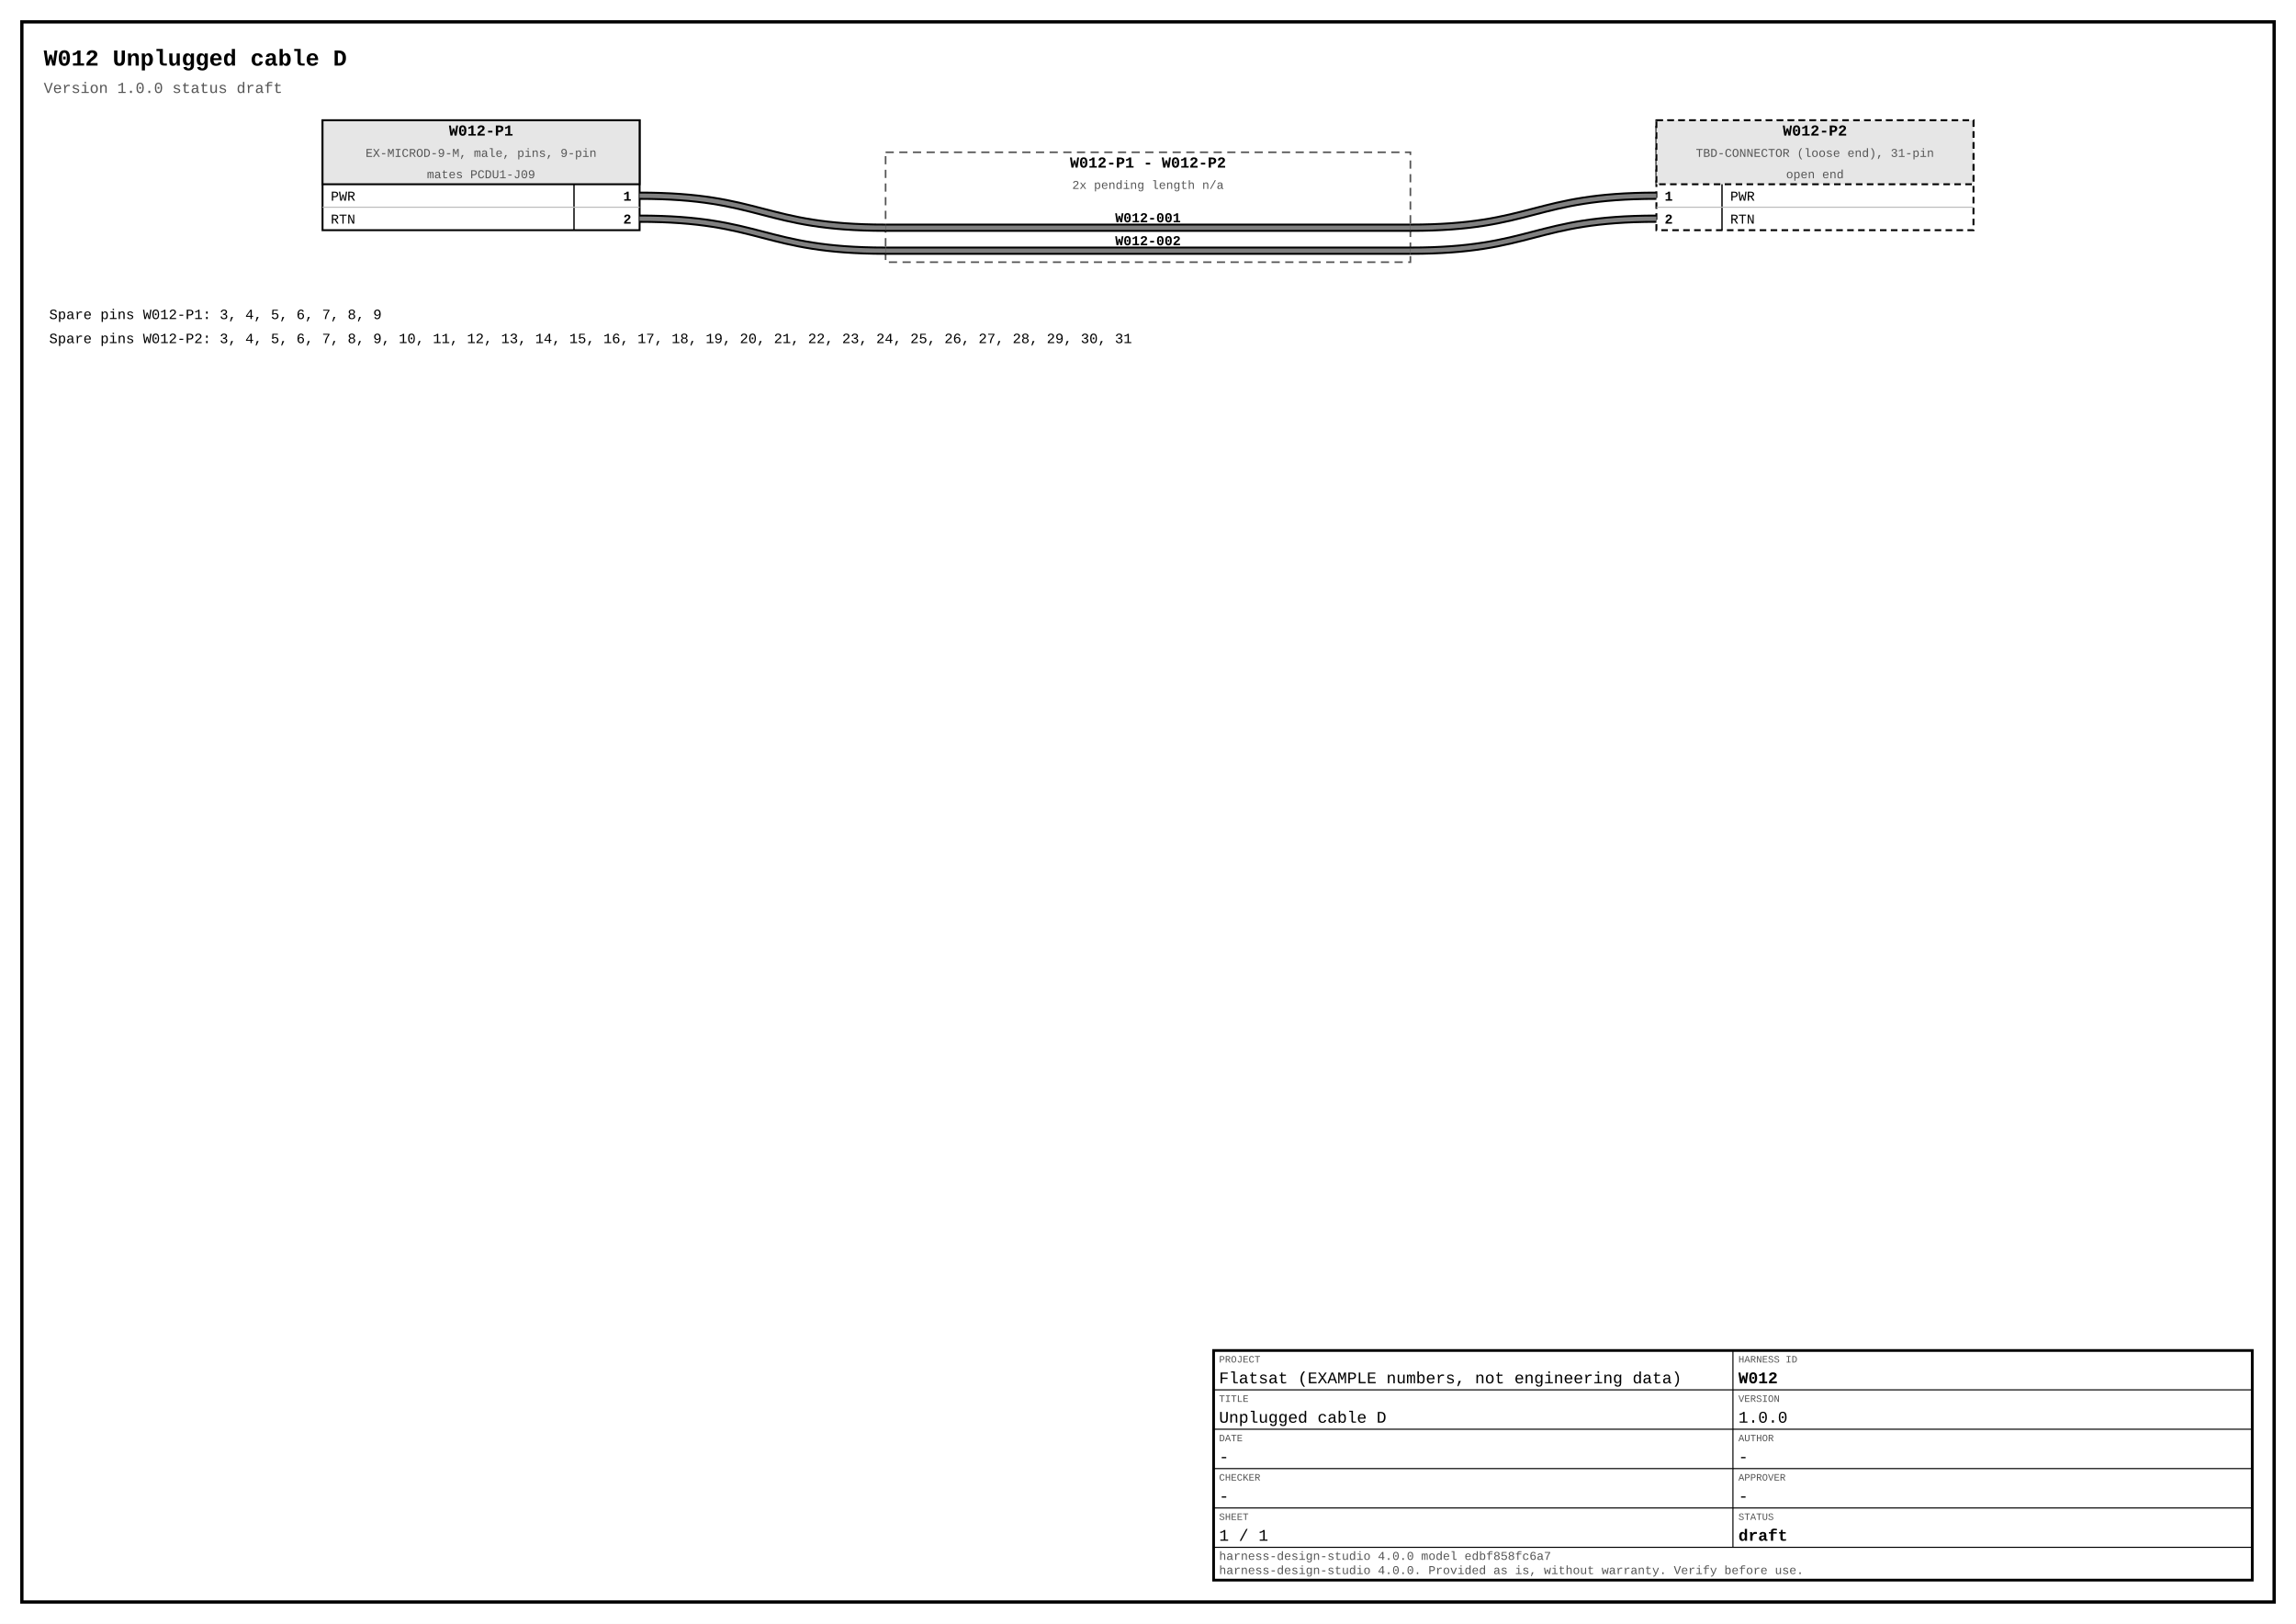
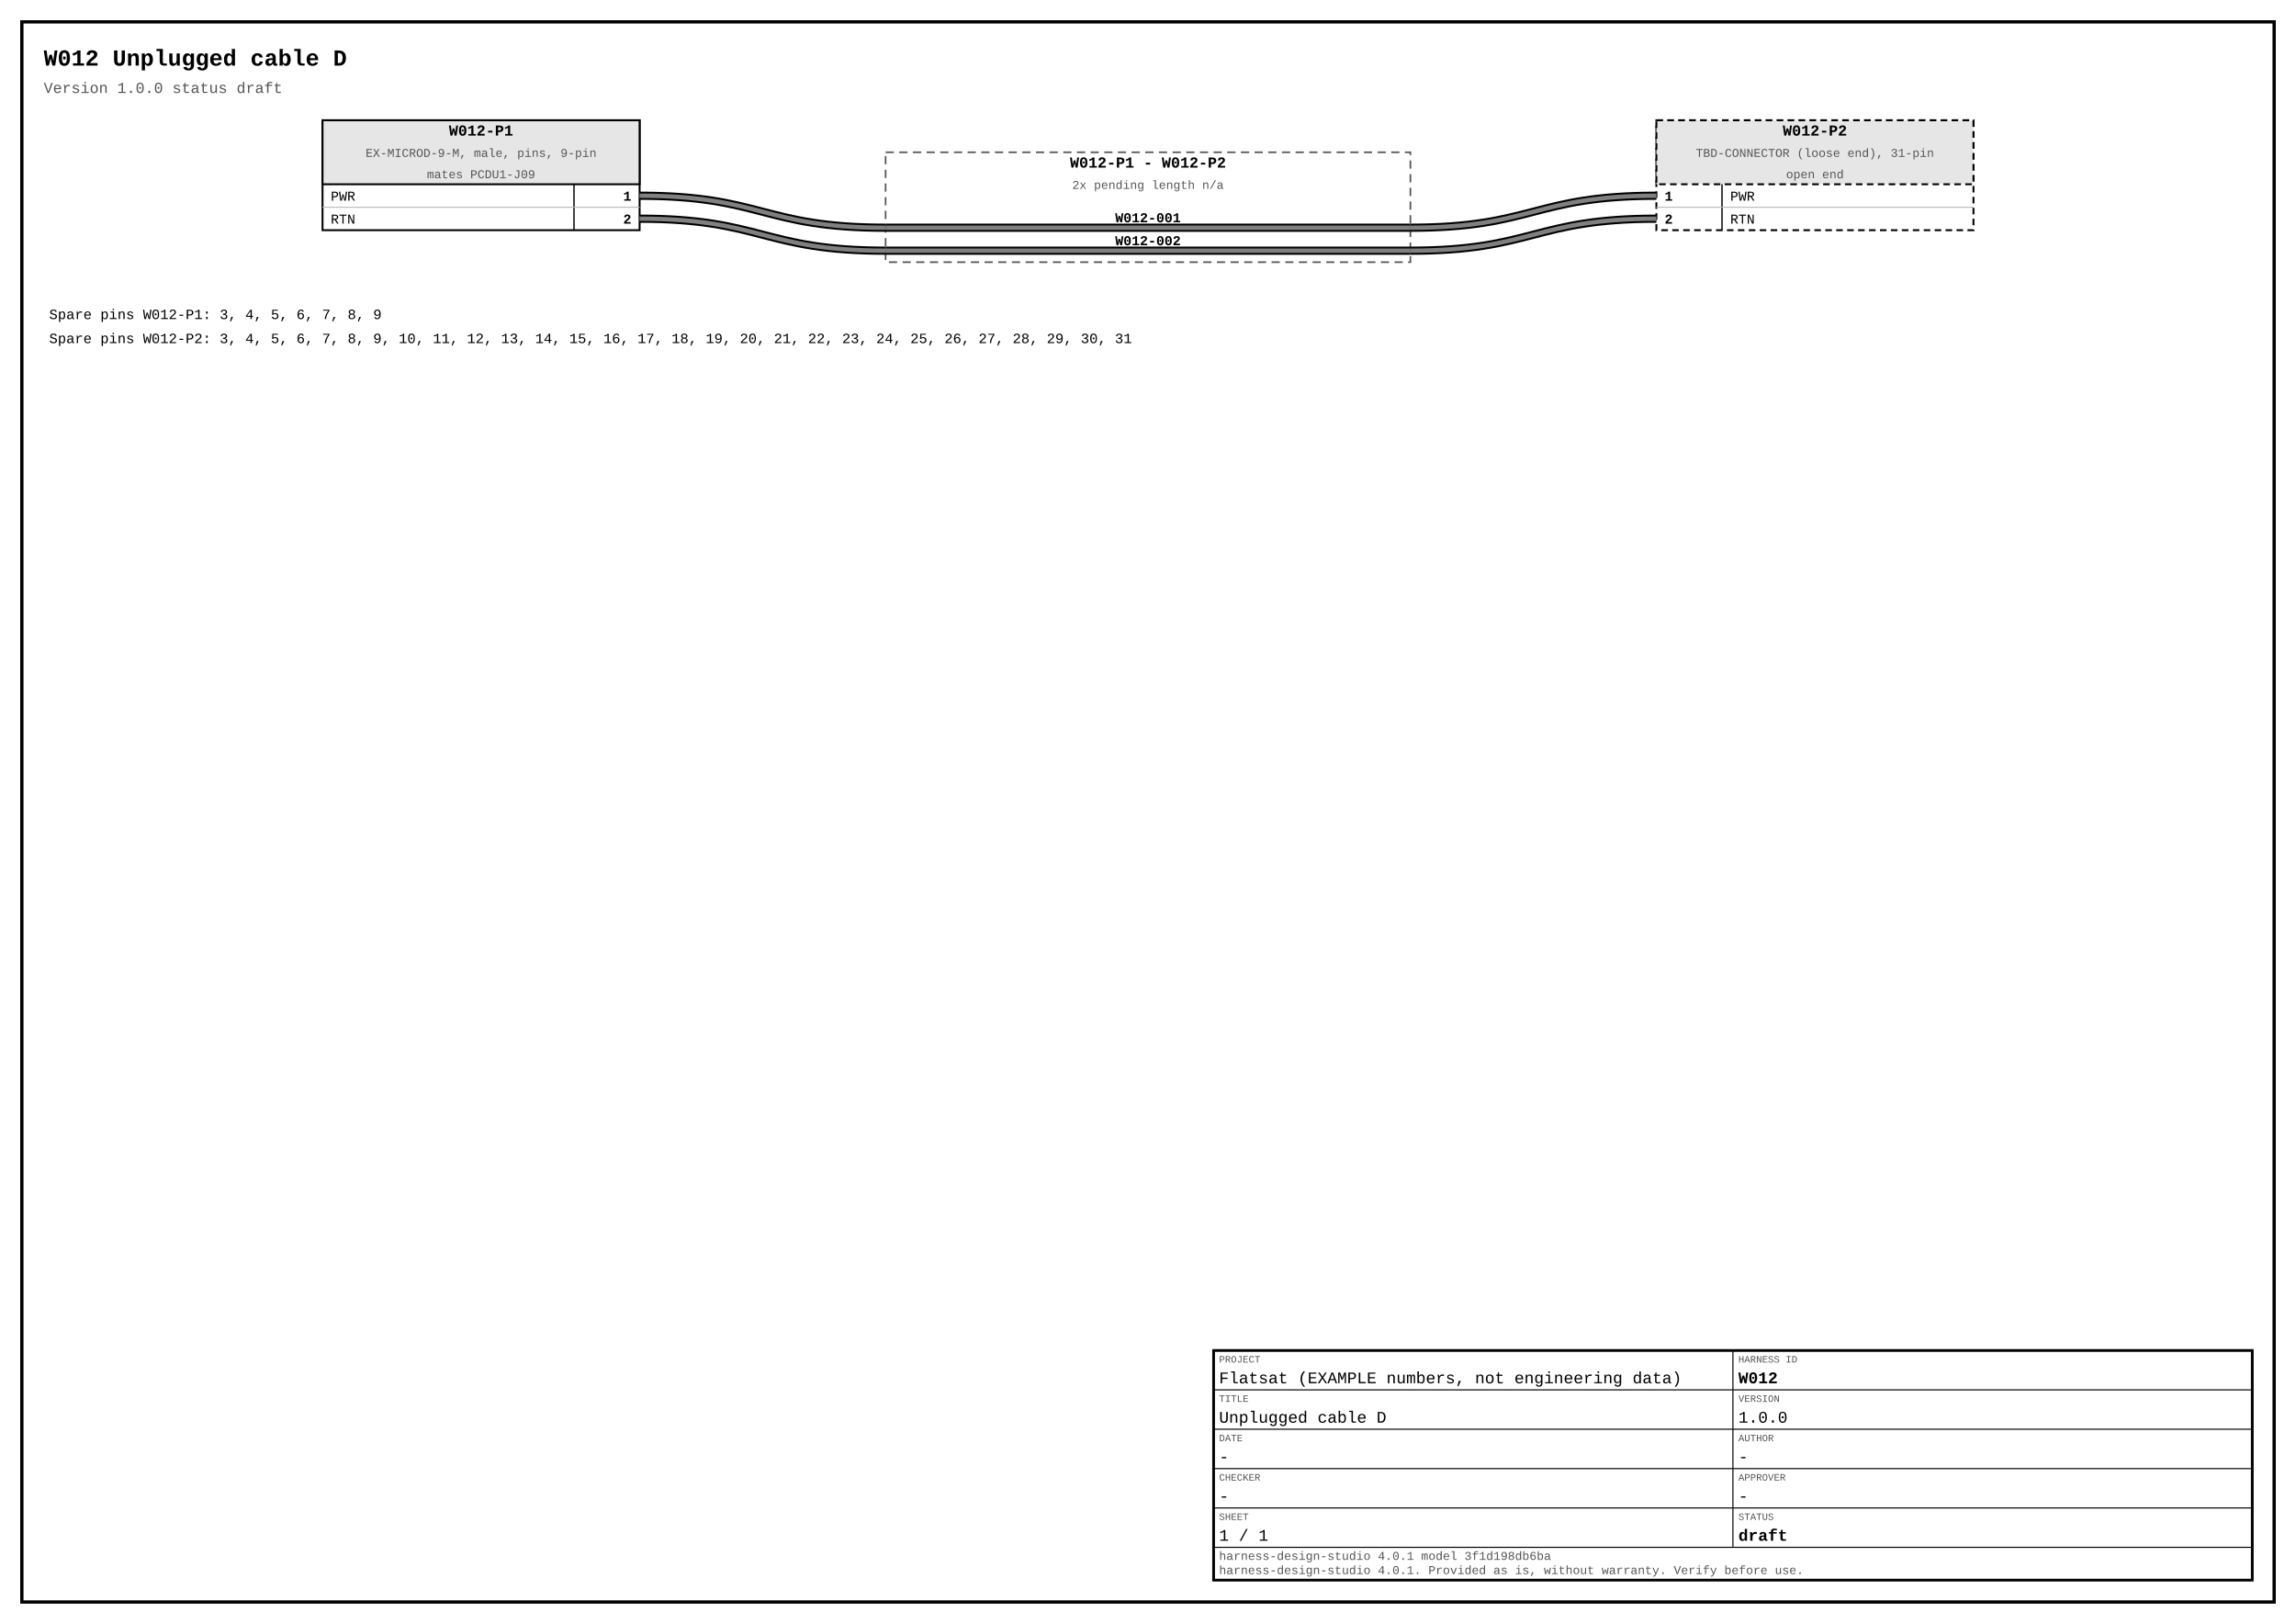
<svg xmlns="http://www.w3.org/2000/svg" width="420mm" height="297mm" viewBox="0 0 420 297" font-family="Courier New, Courier, monospace">
  <rect x="0" y="0" width="420" height="297" fill="#ffffff" />
  <rect x="4" y="4" width="412" height="289" fill="none" stroke="#000000" stroke-width="0.6" />
  <text x="8" y="12" font-size="4.2" font-weight="bold" text-anchor="start" fill="#000000">W012  Unplugged cable D</text>
  <text x="8" y="17" font-size="2.8" text-anchor="start" fill="#555555">Version 1.0.0  status draft</text>
  <rect x="59" y="22" width="58" height="20.1" fill="#ffffff" stroke="#000000" stroke-width="0.35" />
  <rect x="59" y="22" width="58" height="11.7" fill="#e6e6e6" stroke="#000000" stroke-width="0.35" />
  <text x="88" y="24.8" font-size="2.8" font-weight="bold" text-anchor="middle" fill="#000000">W012-P1</text>
  <text x="88" y="28.7" font-size="2.2" text-anchor="middle" fill="#555555">EX-MICROD-9-M, male, pins, 9-pin</text>
  <text x="88" y="32.6" font-size="2.2" text-anchor="middle" fill="#555555">mates PCDU1-J09</text>
  <line x1="105" y1="33.7" x2="105" y2="42.1" stroke="#000000" stroke-width="0.25" />
  <line x1="59" y1="37.9" x2="117" y2="37.9" stroke="#bbbbbb" stroke-width="0.2" />
  <text x="60.5" y="36.7" font-size="2.5" text-anchor="start" fill="#000000" data-ref="sig/W012-P1/1">PWR</text>
  <text x="115.5" y="36.7" font-size="2.5" font-weight="bold" text-anchor="end" fill="#000000" data-ref="pin/W012-P1/1">1</text>
  <text x="60.5" y="40.9" font-size="2.5" text-anchor="start" fill="#000000" data-ref="sig/W012-P1/2">RTN</text>
  <text x="115.5" y="40.9" font-size="2.5" font-weight="bold" text-anchor="end" fill="#000000" data-ref="pin/W012-P1/2">2</text>
  <rect x="303" y="22" width="58" height="20.1" fill="#ffffff" stroke="#000000" stroke-width="0.35" stroke-dasharray="1.2 0.8" />
  <rect x="303" y="22" width="58" height="11.7" fill="#e6e6e6" stroke="#000000" stroke-width="0.35" stroke-dasharray="1.2 0.8" />
  <text x="332" y="24.8" font-size="2.8" font-weight="bold" text-anchor="middle" fill="#000000">W012-P2</text>
  <text x="332" y="28.7" font-size="2.2" text-anchor="middle" fill="#555555" data-ref="part/W012-P2">TBD-CONNECTOR (loose end), 31-pin</text>
  <text x="332" y="32.6" font-size="2.2" text-anchor="middle" fill="#555555" data-ref="end/W012-P2">open end</text>
  <line x1="315" y1="33.7" x2="315" y2="42.1" stroke="#000000" stroke-width="0.25" />
  <line x1="303" y1="37.9" x2="361" y2="37.9" stroke="#bbbbbb" stroke-width="0.2" />
  <text x="304.5" y="36.7" font-size="2.5" font-weight="bold" text-anchor="start" fill="#000000" data-ref="pin/W012-P2/1">1</text>
  <text x="316.5" y="36.7" font-size="2.5" text-anchor="start" fill="#000000" data-ref="sig/W012-P2/1">PWR</text>
  <text x="304.5" y="40.9" font-size="2.5" font-weight="bold" text-anchor="start" fill="#000000" data-ref="pin/W012-P2/2">2</text>
  <text x="316.5" y="40.9" font-size="2.5" text-anchor="start" fill="#000000" data-ref="sig/W012-P2/2">RTN</text>
  <rect x="162" y="27.85" width="96" height="20.1" fill="none" stroke="#555555" stroke-width="0.3" stroke-dasharray="1.5 1" />
  <text x="210" y="30.65" font-size="2.8" font-weight="bold" text-anchor="middle" fill="#000000">W012-P1 - W012-P2</text>
  <text x="210" y="34.55" font-size="2.2" text-anchor="middle" fill="#555555">2x  pending  length n/a</text>
  <path d="M 117 35.8 C 139.5 35.8 139.5 41.65 162 41.65" fill="none" stroke="#000000" stroke-width="1.5" />
  <line x1="162" y1="41.65" x2="258" y2="41.65" stroke="#000000" stroke-width="1.5" />
  <path d="M 258 41.65 C 280.5 41.65 280.5 35.8 303 35.8" fill="none" stroke="#000000" stroke-width="1.5" />
  <path d="M 117 35.8 C 139.5 35.8 139.5 41.65 162 41.65" fill="none" stroke="#808080" stroke-width="0.8" />
  <line x1="162" y1="41.65" x2="258" y2="41.65" stroke="#808080" stroke-width="0.8" />
  <path d="M 258 41.65 C 280.5 41.65 280.5 35.8 303 35.8" fill="none" stroke="#808080" stroke-width="0.8" />
  <text x="210" y="40.65" font-size="2.5" font-weight="bold" text-anchor="middle" fill="#000000">W012-001</text>
  <path d="M 117 40 C 139.5 40 139.5 45.85 162 45.85" fill="none" stroke="#000000" stroke-width="1.5" />
  <line x1="162" y1="45.85" x2="258" y2="45.85" stroke="#000000" stroke-width="1.5" />
  <path d="M 258 45.85 C 280.5 45.85 280.5 40 303 40" fill="none" stroke="#000000" stroke-width="1.5" />
  <path d="M 117 40 C 139.5 40 139.5 45.85 162 45.85" fill="none" stroke="#808080" stroke-width="0.8" />
  <line x1="162" y1="45.85" x2="258" y2="45.85" stroke="#808080" stroke-width="0.8" />
  <path d="M 258 45.85 C 280.5 45.85 280.5 40 303 40" fill="none" stroke="#808080" stroke-width="0.8" />
  <text x="210" y="44.85" font-size="2.5" font-weight="bold" text-anchor="middle" fill="#000000">W012-002</text>
  <text x="9" y="58.35" font-size="2.6" text-anchor="start" fill="#000000">Spare pins W012-P1: 3, 4, 5, 6, 7, 8, 9</text>
  <text x="9" y="62.75" font-size="2.6" text-anchor="start" fill="#000000">Spare pins W012-P2: 3, 4, 5, 6, 7, 8, 9, 10, 11, 12, 13, 14, 15, 16, 17, 18, 19, 20, 21, 22, 23, 24, 25, 26, 27, 28, 29, 30, 31</text>
  <rect x="222" y="247" width="190" height="42" fill="none" stroke="#000000" stroke-width="0.5" />
  <line x1="222" y1="247" x2="317" y2="247" stroke="#000000" stroke-width="0.2" />
  <text x="223" y="249.2" font-size="1.8" text-anchor="start" fill="#555555">PROJECT</text>
  <text x="223" y="253" font-size="3" text-anchor="start" fill="#000000">Flatsat (EXAMPLE numbers, not engineering data)</text>
  <line x1="317" y1="247" x2="412" y2="247" stroke="#000000" stroke-width="0.2" />
  <text x="318" y="249.2" font-size="1.8" text-anchor="start" fill="#555555">HARNESS ID</text>
  <text x="318" y="253" font-size="3" font-weight="bold" text-anchor="start" fill="#000000">W012</text>
  <line x1="222" y1="254.2" x2="317" y2="254.2" stroke="#000000" stroke-width="0.2" />
  <text x="223" y="256.4" font-size="1.8" text-anchor="start" fill="#555555">TITLE</text>
  <text x="223" y="260.2" font-size="3" text-anchor="start" fill="#000000">Unplugged cable D</text>
  <line x1="317" y1="254.2" x2="412" y2="254.2" stroke="#000000" stroke-width="0.2" />
  <text x="318" y="256.4" font-size="1.8" text-anchor="start" fill="#555555">VERSION</text>
  <text x="318" y="260.2" font-size="3" text-anchor="start" fill="#000000">1.0.0</text>
  <line x1="222" y1="261.4" x2="317" y2="261.4" stroke="#000000" stroke-width="0.2" />
  <text x="223" y="263.6" font-size="1.8" text-anchor="start" fill="#555555">DATE</text>
  <text x="223" y="267.4" font-size="3" text-anchor="start" fill="#000000">-</text>
  <line x1="317" y1="261.4" x2="412" y2="261.4" stroke="#000000" stroke-width="0.2" />
  <text x="318" y="263.6" font-size="1.8" text-anchor="start" fill="#555555">AUTHOR</text>
  <text x="318" y="267.4" font-size="3" text-anchor="start" fill="#000000">-</text>
  <line x1="222" y1="268.6" x2="317" y2="268.6" stroke="#000000" stroke-width="0.2" />
  <text x="223" y="270.8" font-size="1.8" text-anchor="start" fill="#555555">CHECKER</text>
  <text x="223" y="274.6" font-size="3" text-anchor="start" fill="#000000">-</text>
  <line x1="317" y1="268.6" x2="412" y2="268.6" stroke="#000000" stroke-width="0.2" />
  <text x="318" y="270.8" font-size="1.8" text-anchor="start" fill="#555555">APPROVER</text>
  <text x="318" y="274.6" font-size="3" text-anchor="start" fill="#000000">-</text>
  <line x1="222" y1="275.8" x2="317" y2="275.8" stroke="#000000" stroke-width="0.2" />
  <text x="223" y="278" font-size="1.8" text-anchor="start" fill="#555555">SHEET</text>
  <text x="223" y="281.8" font-size="3" text-anchor="start" fill="#000000">1 / 1</text>
  <line x1="317" y1="275.8" x2="412" y2="275.8" stroke="#000000" stroke-width="0.2" />
  <text x="318" y="278" font-size="1.8" text-anchor="start" fill="#555555">STATUS</text>
  <text x="318" y="281.8" font-size="3" font-weight="bold" text-anchor="start" fill="#000000">draft</text>
  <line x1="317" y1="247" x2="317" y2="283" stroke="#000000" stroke-width="0.2" />
  <line x1="222" y1="283" x2="412" y2="283" stroke="#000000" stroke-width="0.2" />
-   <text x="223" y="285.3" font-size="2.2" text-anchor="start" fill="#555555">harness-design-studio 4.0.0 model edbf858fc6a7</text>
-   <text x="223" y="287.9" font-size="2.2" text-anchor="start" fill="#555555">harness-design-studio 4.0.0. Provided as is, without warranty. Verify before use.</text>
+   <text x="223" y="285.3" font-size="2.2" text-anchor="start" fill="#555555">harness-design-studio 4.0.1 model 3f1d198db6ba</text>
+   <text x="223" y="287.9" font-size="2.2" text-anchor="start" fill="#555555">harness-design-studio 4.0.1. Provided as is, without warranty. Verify before use.</text>
</svg>
